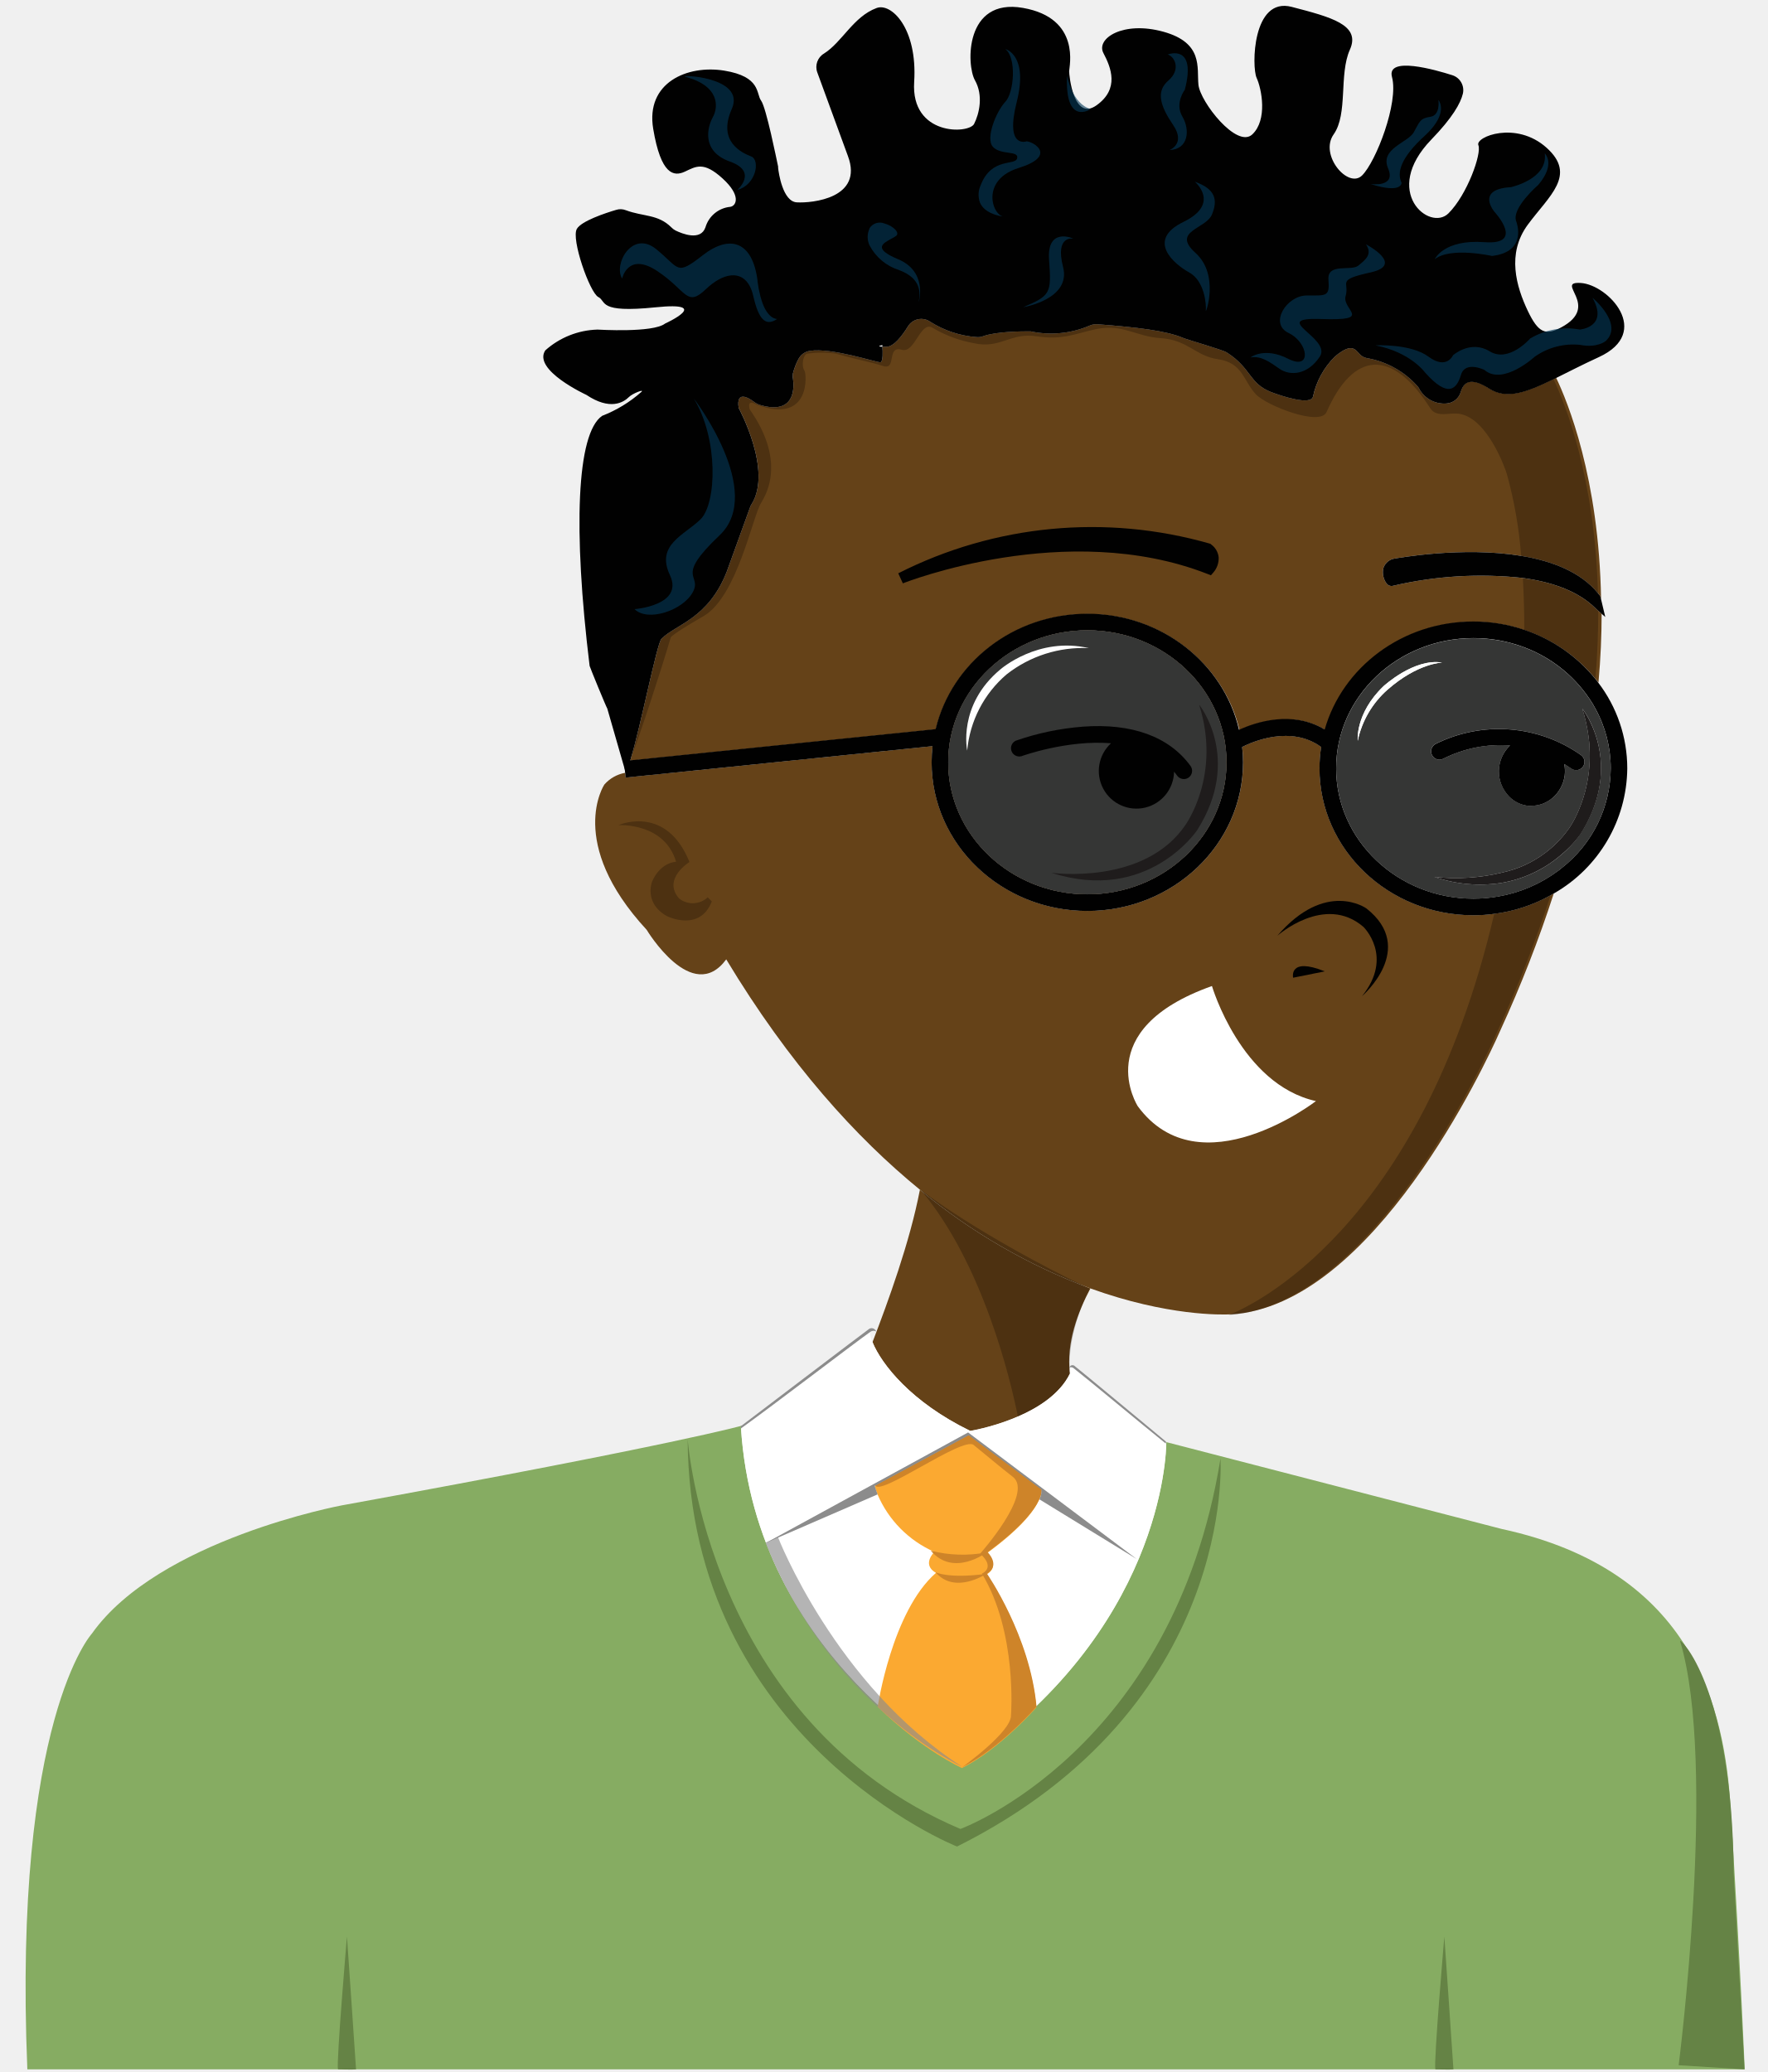
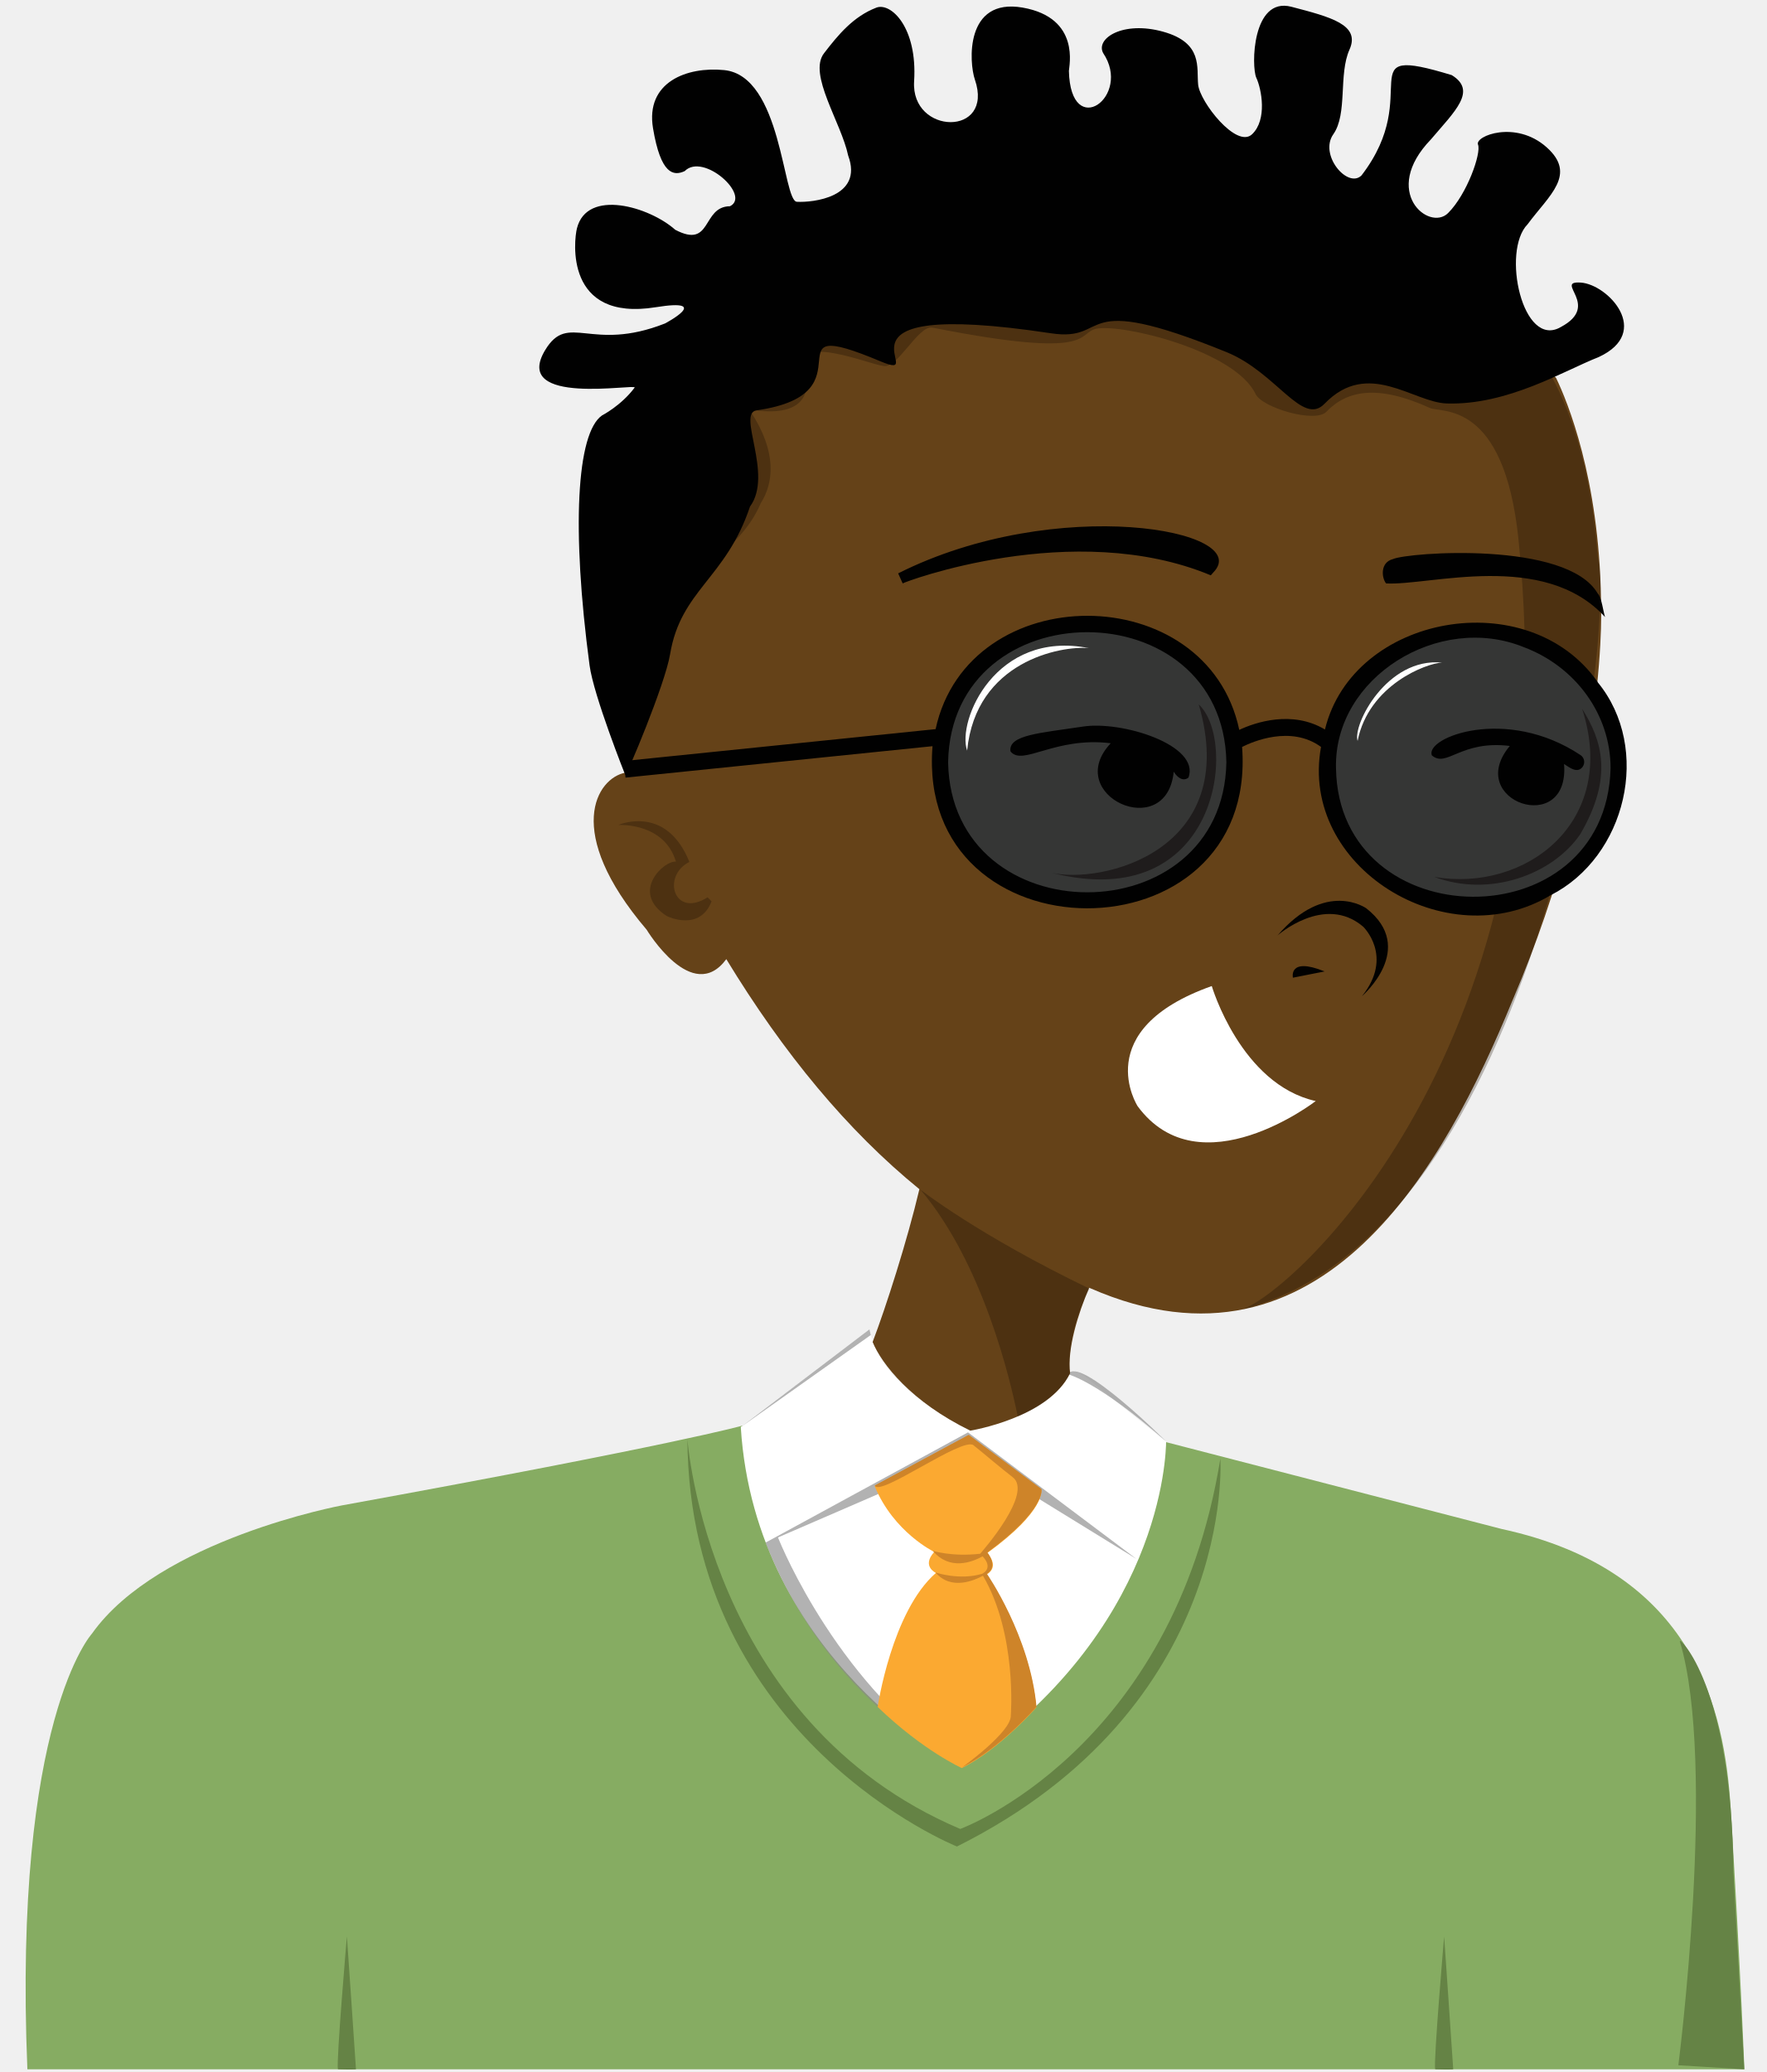
- <svg xmlns="http://www.w3.org/2000/svg" viewBox="0 0 310.96 364.63">
+ <svg xmlns="http://www.w3.org/2000/svg" data-name="trAvatar" viewBox="0 0 143.95 168.8">
  <defs>
-     <style>.cls-1{isolation:isolate;}.cls-2{fill:none;}.cls-3{fill:#654218;}.cls-4{fill:#2a1c0f;mix-blend-mode:multiply;opacity:0.29;}.cls-5{fill:#010101;}.cls-6{fill:#053a59;opacity:0.61;}.cls-7{fill:#86ac62;}.cls-8{fill:#658345;}.cls-9{fill:#fff;}.cls-10{fill:#fba931;}.cls-11{fill:#ce8429;}.cls-12,.cls-13{fill:#8c8c8c;}.cls-13{opacity:0.65;}.cls-14{fill:#353635;}.cls-15{fill:#1f1c1c;}</style>
+     <style>.cls-2{fill:#010101}.cls-3{fill:#353635}.cls-4{fill:#2a1c0f;mix-blend-mode:multiply;opacity:.29}.cls-6{fill:#fff}.cls-9{fill:#898989;opacity:.65}.cls-10{fill:#658345}.cls-13{fill:#1f1c1c}</style>
  </defs>
-   <g class="cls-1">
-     <g id="Layer_1" data-name="Layer 1">
-       <rect class="cls-2" width="310.96" height="364.63" />
-       <g id="skin">
-         <path class="cls-3" d="M188.28,241.67c-3.79,7.89-17.55,10.13-17.55,10.13-10.4-5.06-15.61-11.72-17.2-15.61h0c2.69-7,6.56-17.55,8.34-26.82a102.9,102.9,0,0,0,30,17.37C189.73,230.76,187.55,236.34,188.28,241.67Z" />
-         <path class="cls-3" d="M191.34,110.92c-13.5,0-24.49,10.42-24.49,23.23s11,23.23,24.49,23.23,24.48-10.42,24.48-23.23S204.84,110.92,191.34,110.92Zm81.51,46.63a27.24,27.24,0,0,1-9.92,3.26,26,26,0,0,1-3.66.25c-14.93,0-27.08-11.6-27.08-25.85a24.59,24.59,0,0,1,.29-3.77c-5.35-3.88-12.12-.9-13.9,0a22.15,22.15,0,0,1,.16,2.71c0,14.42-12.3,26.15-27.4,26.15s-27.4-11.73-27.4-26.15a26.92,26.92,0,0,1,.16-2.85l-54,5.53L110,136a6.35,6.35,0,0,0-3.66,2.07s-6.77,10.17,7.45,25.56c0,0,8,13.35,14,5.2,11.07,18.38,22.85,31.37,34.09,40.54a102.9,102.9,0,0,0,30,17.37c13.56,4.89,23.16,4.63,24.59,4.56h.18a23.65,23.65,0,0,0,4.58-.74c24.38-6.32,42.81-49.31,42.81-49.31a219.81,219.81,0,0,0,9.36-24A6.65,6.65,0,0,1,272.85,157.55Zm8.38-50.07-1.09-1c-3.07-2.71-7.49-4.12-12.17-4.77a68,68,0,0,0-22.81,1.37,1.09,1.09,0,0,1-1.22-.46,3.31,3.31,0,0,1-.52-2.64,2.52,2.52,0,0,1,1.51-1.57l.2-.06c.74-.14,12.21-2.24,22.54-.53,5.38.89,10.44,2.8,13.51,6.57h0a2.88,2.88,0,0,1,.27.34l.13.15.15.59c-.36-21.47-5.94-34.87-7.91-39l-.48.24c-4.82,2.35-8.22,3.59-11.28,1.65-3.41-2.16-4.51-1.06-5,.52A2.81,2.81,0,0,1,254.63,71a5,5,0,0,1-4.95-2.68,2.18,2.18,0,0,0-.32-.43,15.41,15.41,0,0,0-8.57-4.82,2.94,2.94,0,0,1-1-.32c-1.24-.72-1.39-2.94-4.9,0a14.1,14.1,0,0,0-3.84,7c-.31,1.72-5.7-.11-7.34-.74-3.95-1.52-3.48-4.22-7.87-7-.76-.47-6.87-2.21-7.7-2.56-2.89-1.24-8.24-1.88-15.08-2.39a2.83,2.83,0,0,0-1.35.25,17.16,17.16,0,0,1-10.36,1,3,3,0,0,0-.41,0c-1,0-5.6,0-7.95.86a2.71,2.71,0,0,1-1.2.15,17.73,17.73,0,0,1-8.08-2.68,2.74,2.74,0,0,0-3.94.8c-1.08,1.74-2.51,3.58-3.78,3.58h-.72c.06.73.15,2.6-.33,2.73s-8.57-2.63-12.47-2a2.73,2.73,0,0,0-2,1.5,11.31,11.31,0,0,0-.93,2.41,2.74,2.74,0,0,0,0,1c.21,1.48.45,6.49-5.89,4.58a3,3,0,0,1-.87-.45c-.93-.71-3.28-2.23-2.8,1,0,0,6,11,2.28,16.92a2.11,2.11,0,0,0-.26.52l-4.11,11.36c-3.26,8.34-9,9.27-11.5,11.83-.8.82-3.69,15.57-5.39,21.07l0,.08c0,.11-.09.2-.13.3l53.8-5.5c2.78-11.62,13.7-20.31,26.71-20.31s24,8.76,26.73,20.44c2.82-1.3,9.28-3.52,15.08-.06,3.14-10.95,13.67-19,26.12-19a27.8,27.8,0,0,1,9,1.46,27.18,27.18,0,0,1,12.51,8.65,5.26,5.26,0,0,1,.45.58c.39-4.28.55-8.32.56-12.12Zm-89.89,3.44c-13.5,0-24.49,10.42-24.49,23.23s11,23.23,24.49,23.23,24.48-10.42,24.48-23.23S204.84,110.92,191.34,110.92Z" />
+   <g style="isolation:isolate">
+     <g id="avatar">
+       <path d="M0 0h143.95v168.8H0z" style="fill:none" />
+       <path id="sweater" d="M142.1 168.58H2.23c-1.17-28.49 5.26-35.49 5.26-35.49 5.44-7.68 20.37-10.45 20.37-10.45 27.51-5.01 32.63-6.5 32.63-6.5v.03l-.13.1c18.76 1.43 26 1.17 34.65 1.22l27.32 7.07c15.78 3.41 18.17 14.82 18.66 22.71.85 13.86 1.12 21.32 1.12 21.32Z" style="fill:#86ac62" />
+       <g id="sweater_x5F_shade">
+         <path id="sweater_x5F_vneck" d="M56 117.22s1.6 23.03 22.23 31.78c0 0 17.33-6.34 21.19-30.17 0 0 1.33 20.21-21.46 31.6 0 0-21.82-8.73-21.96-33.21" class="cls-10" />
+         <path d="M136.86 133.7c-.11-.37 4.24 3.52 4.36 18.91l.88 15.97-5.37-.33s3.15-24.48.12-34.54ZM27.53 168.58c-.15-.58.73-10.82.73-10.82s.75 10.82.74 10.82c-.24.04-1.47 0-1.47 0M116.92 168.58c-.15-.58.73-10.82.73-10.82s.75 10.82.74 10.82c-.24.04-1.47 0-1.47 0" class="cls-10" />
      </g>
-       <g id="skin_shade">
-         <path class="cls-4" d="M188.26,241.72c-1.75,3.58-5.53,6-9.15,7.55C177.86,243,173,222.4,162,209.38c0,0,10.14,8,29.73,17.41C191.73,226.79,187.64,234.39,188.26,241.72Z" />
-         <path class="cls-4" d="M272.85,157.55a221.93,221.93,0,0,1-9.3,23.82s-18.17,42.39-42.29,49.17a24,24,0,0,1-5.09.88l.33-.13c3.48-1.39,33.45-14.9,46.43-70.48A27.24,27.24,0,0,0,272.85,157.55Z" />
-         <path class="cls-4" d="M281.18,104.43c-3.07-3.77-8.13-5.68-13.51-6.57a75.11,75.11,0,0,0-2.53-14.48c-.28-.95-3.35-9.61-8.2-10.53-1.89-.36-4.1.76-5.26-1-6.79-10.65-13.57-10-18.26.67-1.13,2.58-10.61-1.17-12.44-3.14-2.24-2.4-2.26-5.53-6.68-6.17-4-.58-5.2-3.39-10.11-3.71-4.21-.27-6.69-2.53-11.23-1.6-3.54.73-5.87,2-10.52,1.28s-6.44,2.28-11.09,1.21a21.76,21.76,0,0,1-7.24-2.7c-2.17-1.33-3.1,4.56-5.42,3.86-2.76-.8-.83,3.68-3.32,2.85-2.12-.7-5-1.2-8.27-2.16a17.87,17.87,0,0,0-5.06,0c-.7.11-1.09,2.14-.48,3,.39.58,1.12,9.47-8.36,6-.23-.09-1.78-1.17-1.28.78.07.33,6.92,8.59,2,16.49-1.49,2.37-4.18,16.31-10,19.84-.33.2-5.74,3.29-5.9,3.85-1.66,5.65-5.45,17.26-7,21.2,1.7-5.5,4.59-20.25,5.39-21.07,2.5-2.56,8.24-3.49,11.5-11.83L132,89.17a2.11,2.11,0,0,1,.26-.52C136,82.72,130,71.73,130,71.73c-.48-3.28,1.87-1.76,2.8-1a3,3,0,0,0,.87.45c6.34,1.91,6.1-3.1,5.89-4.58a2.74,2.74,0,0,1,0-1,11.31,11.31,0,0,1,.93-2.41,2.73,2.73,0,0,1,2-1.5c3.9-.64,12,2.11,12.47,2s.39-2,.33-2.73H156c1.27,0,2.7-1.84,3.78-3.58a2.74,2.74,0,0,1,3.94-.8,17.73,17.73,0,0,0,8.08,2.68A2.71,2.71,0,0,0,173,59c2.35-.88,6.93-.87,7.95-.86a3,3,0,0,1,.41,0,17.16,17.16,0,0,0,10.36-1A2.83,2.83,0,0,1,193.1,57c6.84.51,12.19,1.15,15.08,2.39.83.35,6.94,2.09,7.7,2.56,4.39,2.75,3.92,5.45,7.87,7,1.64.63,7,2.46,7.34.74a14.1,14.1,0,0,1,3.84-7c3.51-2.89,3.66-.67,4.9,0a2.94,2.94,0,0,0,1,.32,15.41,15.41,0,0,1,8.57,4.82,2.18,2.18,0,0,1,.32.43A5,5,0,0,0,254.63,71a2.81,2.81,0,0,0,2.47-2.07c.45-1.58,1.55-2.68,5-.52,3.06,1.94,6.46.7,11.28-1.65C275.33,70.9,280.64,83.84,281.18,104.43Z" />
-         <path class="cls-4" d="M281.23,107.48c0,3.77-.14,7.76-.5,12a27.18,27.18,0,0,0-12.51-8.65c0-3-.08-6.08-.25-9.08,4.68.65,9.1,2.06,12.17,4.77Z" />
-         <path class="cls-4" d="M124.54,157.91a3.87,3.87,0,0,1-5.05.2c-3-3.45,1.83-6.41,1.83-6.41-4-9.93-12-6.72-12.5-6.49,0,0,8.09-.52,10.15,6.45,0,0-2.67,0-4.21,3.44,0,0-1.55,3.78,2.58,6.11.3.17,5.85,2.75,7.91-2.58Z" />
+       <path id="shirt" d="M95 117.43c-.01 1.04-.32 15.47-16.72 26.47 0 0-16.76-8.77-17.93-27.64.17-.13 10.3-7.83 10.47-7.95.65 2.91 2.88 5.41 8.21 8.26 13.81-2.92 2.31-9.87 15.97.87Z" class="cls-6" />
+       <g id="shirt_x5F_shade">
+         <path d="m71.49 121.74-8.11 3.51c.33.82 5.05 12.29 14.98 18.66-.32-.15-10.78-5.04-15.99-18.24l16.49-8.98L92.58 127l-7.91-4.87c-2.78-.29-13.26-.62-13.17-.4ZM95 117.43s-7.16-7.14-7.99-5.47c0 0 2.41.56 7.99 5.47M60.36 116.26l10.47-7.96.11.46z" class="cls-9" />
+       </g>
+       <path id="tie" d="M80.38 128.27s3.51 5.06 4.04 10.84c0 0-2.99 3.41-6.06 4.93 0 0-3.14-1.4-6.86-4.98 0 0 1.15-7.79 4.75-10.92 0 0-1.2-.53-.14-1.71 0 0-3.3-1.58-4.86-5.37l7.65-4.12 5.93 4.43s.4 1.68-4.41 5.16c0 0 1.09 1.06-.05 1.75Z" style="fill:#fba931" />
+       <path id="tie_x5F_shade" d="M80.4 128.21s3.51 5.06 4.04 10.84c0 0-2.99 3.41-6.06 4.93 0 0 4.06-2.9 3.97-4.25 0 0 .52-6.58-2.27-11.36-.68.37-2.6 1.23-3.87-.27.09.04 1.98.65 3.78.12 0 0 1.01-.41.06-1.43-.86.48-2.69 1.18-4.06-.45 0 0 1.54.5 3.86.24.22-.25 4.34-4.95 2.65-6.24-.98-.75-2.17-1.78-3.19-2.6-.9-.72-7.73 4.29-8.04 3.27l7.65-4.12 5.93 4.42s.37 1.66-4.41 5.16c0 0 .94 1.15-.05 1.75Z" style="fill:#ce8429" />
+       <path id="skin" d="M123.21 81.51v.01c-5.42 13.25-15.47 31.68-34.36 23.44a.6.6 0 0 1-.12-.05c-.89 2.07-1.81 5.02-1.55 6.96-1.76 3.65-8.13 4.68-8.13 4.68-4.81-2.34-7.22-5.42-7.96-7.22 1.07-2.79 2.82-8.25 3.81-12.45-5.87-4.78-11.05-11.05-15.73-18.74-2.78 3.77-6.49-2.4-6.49-2.4-6.85-8.04-4.04-12.35-1.75-12.79l.02.2s2.69-31.96 2.63-31.96c3.73-14.77 58.14-17.04 73.19-.4.92 1.91 3.5 8.12 3.66 18.05-.02-.18.84 13.87-7.21 32.66Z" style="fill:#654218" />
+       <g id="skin_x5F_shade">
+         <path d="M87.15 111.9c-.81 1.66-2.56 2.77-4.24 3.49-.58-2.89-2.81-12.44-7.92-18.47 0 0 4.69 3.69 13.76 8.06 0 0-1.89 3.52-1.6 6.91ZM101.06 106.71c3.68-.91 26.98-21.14 22.64-62.83-1.18-11.32-6.29-10.22-7.2-10.64-4.3-1.96-6.79-1.42-8.45.31-.91.94-5.22-.33-5.76-1.45-1.69-3.54-10.87-5.74-12.97-5.32-1.64.34.07 2.56-13.36-.09-1.16-.23-2.9 3.49-4.05 3.11-1.06-.11-7.41-2.76-6.39.41.18.27 1.29 4.1-4.46 3.15-.16-.03 3.21 3.98.92 7.63-1.79 4.22-6.87 6.45-6.93 5.92-2.87-25.7 22.65-26.96 23.01-27.02 15.32-2.63 25.98.69 25.98.69 1.94-1.55 19.26 4.68 22.49 10.33 3.33 6.26 3.57 14.36 3.62 14.41 1.58 5.46-4.56 55.32-29.1 61.39ZM57.65 73.1c-2.76 1.75-3.76-1.74-1.49-2.88-1.84-4.6-5.57-3.11-5.79-3.01 0 0 3.74-.24 4.7 2.99-.9-.15-3.81 2.45-.76 4.42.14.08 2.71 1.27 3.66-1.19l-.33-.33Z" class="cls-4" />
      </g>
      <g id="nose">
-         <path class="cls-5" d="M224.76,164.68s8.32-7.43,15.14-1.58c0,0,5.42,5.19-.23,12.2,0,0,9.75-8.38.76-15.44C240.43,159.86,233.29,154.73,224.76,164.68Z" />
-         <path class="cls-5" d="M227.54,172.06s-.84-3.71,5.57-1.12Z" />
+         <path d="M104.05 76.23s3.85-3.44 7.01-.73c0 0 2.51 2.41-.1 5.65 0 0 4.52-3.88.35-7.15 0 0-3.3-2.38-7.25 2.23ZM105.33 79.65s-.39-1.72 2.58-.51z" class="cls-2" />
      </g>
      <g id="hair">
-         <path id="hair_color" class="cls-5" d="M281.35,62.84c-2.86,1.31-5.34,2.6-7.53,3.68l-.48.24c-4.82,2.35-8.22,3.59-11.28,1.65-3.41-2.16-4.51-1.06-5,.52A2.81,2.81,0,0,1,254.63,71a5,5,0,0,1-4.95-2.68,2.18,2.18,0,0,0-.32-.43,15.41,15.41,0,0,0-8.57-4.82,2.94,2.94,0,0,1-1-.32c-1.24-.72-1.39-2.94-4.9,0a14.1,14.1,0,0,0-3.84,7c-.31,1.72-5.7-.11-7.34-.74-3.95-1.52-3.48-4.22-7.87-7-.76-.47-6.87-2.21-7.7-2.56-2.89-1.24-8.24-1.88-15.08-2.39a2.83,2.83,0,0,0-1.35.25,17.16,17.16,0,0,1-10.36,1,3,3,0,0,0-.41,0c-1,0-5.6,0-7.95.86a2.71,2.71,0,0,1-1.2.15,17.73,17.73,0,0,1-8.08-2.68,2.74,2.74,0,0,0-3.94.8c-1.08,1.74-2.51,3.58-3.78,3.58h-.72c0-.17,0-.29,0-.29s-1.27.23,0,.29c.06.73.15,2.6-.33,2.73s-8.57-2.63-12.47-2a2.73,2.73,0,0,0-2,1.5,11.31,11.31,0,0,0-.93,2.41,2.74,2.74,0,0,0,0,1c.21,1.48.45,6.49-5.89,4.58a3,3,0,0,1-.87-.45c-.93-.71-3.28-2.23-2.8,1,0,0,6,11,2.28,16.92a2.11,2.11,0,0,0-.26.52l-4.11,11.36c-3.26,8.34-9,9.27-11.5,11.83-.8.82-3.69,15.57-5.39,21.07l0,.08c-.07.18-.14.33-.21.48l0,.07c-.35,1-.63,1.54-.82,1.39l-3.11-10.82c-.13-.12-3.09-7.33-3.11-7.51-2.93-24-2.29-40.9,2.2-44a22.9,22.9,0,0,0,6.91-4.21c.6-.57-1.59.29-2.17.88-1,1-3.36,2.41-7.51-.36,0,0-9.5-4.37-7.23-7.83A14.41,14.41,0,0,1,105.12,58c.16,0,9.79.61,11.91-1.06,0,0,8.57-3.91-1.67-2.86s-8.58-1.05-10.08-1.81-4.83-10.24-3.77-12c.81-1.38,5-2.77,6.89-3.33a2.51,2.51,0,0,1,1.71.05c3.11,1.16,5.66.68,8,3a2.81,2.81,0,0,0,.75.57c1.19.58,4.42,1.89,5.27-.55a5.05,5.05,0,0,1,4.36-3.61c1.06-.15,2-1.95-1.35-5s-4.67-2.11-6.62-1.2-4.22.6-5.58-7.53,6-11.3,12.5-10.24,5.58,4.06,6.48,5.27,2.75,10.47,3,11.62a2.23,2.23,0,0,1,0,.23c.09.82.8,5.93,3.29,6.06,2.72.16,11.75-.74,9-8.13-1.92-5.22-4.21-11.5-5.39-14.72A2.76,2.76,0,0,1,145,9.42c3.18-2,5.16-6.49,9.23-8,2.54-1,7.24,3.47,6.63,13s9.64,9.19,10.55,7.38,1.65-5,.14-7.68S169.73-.41,180,1.39s8.13,10.39,8.13,11.14.76,8.89,4.82,6,2.56-6.63,1.21-9.19,3.46-5.72,10.54-3.76,5.88,6.32,6.18,9.33,6.77,11.3,9.48,8.74,1.65-8,.76-9.94-.76-14.31,6.17-12.5,12.2,3.16,10.24,7.53-.3,11.29-2.86,14.91,2.56,9.64,5,7.23,6.48-12.8,5.27-17.32c-1-3.74,7.63-1.28,10.6-.33a2.76,2.76,0,0,1,1.87,3.26c-.4,1.67-1.82,4.22-5.54,8.06-8.88,9.19-.3,16.27,3,13s5.88-10.54,5.27-12,6.63-4.37,12,.45.45,8.44-3.31,13.55-2,10.92,0,15.15c1.85,3.87,3.11,4.39,5.86,2.93,7.17-3.83-1.33-8.14,3.48-7.83S290.83,58.47,281.35,62.84Z" />
-         <g id="hair_highlights">
-           <path class="cls-6" d="M280.22,52.4S285.74,57,282.56,60c0,0-1.5,1.29-4.49.69a11.74,11.74,0,0,0-8,2.07s-5.61,5.17-8.88,2.33c0,0-3.36-1.64-4.11.86s-2.24,4.22-6.35-.43c0,0-2.53-3.54-8.69-4.74,0,0,6.16-.35,9.34,2s4.3-.26,4.3-.26,3.08-2.76,6.45-.69,7.1-2.24,7.1-2.24A12.48,12.48,0,0,1,278,58S283.12,57.57,280.22,52.4Z" />
-           <path class="cls-6" d="M271.82,27s2,1.81-1.13,5.52c0,0-4.77,4.12-3.9,6.42,0,0,2.17,5.36-4.26,6.1,0,0-7.29-1.65-10.07.58,0,0,1.57-3.54,8.77-3S263,37.31,263,37.31s-3.47-4,2.86-4.37C265.83,32.94,272.43,31.54,271.82,27Z" />
-           <path class="cls-6" d="M240.36,43s6.93,3.59.8,4.94-3.66,1.67-4.38,4.14,5.1,4.38-4.3,4.06,1.91,3.35-.24,6.61-5.25,3.43-7.09,2.15-3.26-2.31-5.09-2c0,0,2.39-1.91,6.61.24s3.58-2.87.08-4.54S226.43,52,229.93,52s4.06.24,3.83-2.78,4-1.44,5.25-2.47S241.56,44.76,240.36,43Z" />
-           <path class="cls-6" d="M253.1,17.59a1.55,1.55,0,0,1,.16.24c.37.68,1,2.76-2.49,6-4.34,3.94-5,6.54-4.15,8.33,0,0,.12,2-5.45.22,0,0,4.56.69,3.08-2.76s3.47-4.5,4.51-6.32,1.06-2.48,2.91-2.74S253.1,17.59,253.1,17.59Z" />
-           <path class="cls-6" d="M205.48,9.59s5.14-2,3,6.21c0,0-1.82,2.35-.43,4.71s1.07,5.78-2.25,5.89c0,0,2.89-1.07.64-4.39s-3.1-5.89-.86-7.82S206.76,10,205.48,9.59Z" />
-           <path class="cls-6" d="M187.77,13.3s.85,5,4.17,5.89C191.94,19.19,187.34,22.3,187.77,13.3Z" />
-           <path class="cls-6" d="M179.21,29.57c-3.85,1.2-4.81,3.78-4.54,5.79.18,1.4,1,2.54,1.78,2.73-.71-.09-3.2-.58-4-2.41a4,4,0,0,1,.12-3.1c1.94-5,6.11-3.34,6.42-4.74s-2.9-.5-4.27-2,.62-6.28,2.18-7.92,2-7.79,0-9.29c0,0,4.11,1,2,9.33s1.76,6.91,1.76,6.91C182,25,186,27.46,179.21,29.57Z" />
-           <path class="cls-6" d="M212.18,54.68c-.05.61,2.46-6.31-1.82-10.17s1.82-4.18,2.89-6.75.64-4.49-3-5.78c0,0,4.61,3.86-2,7.07s-1.71,7.39,1,8.89S212.29,53.51,212.18,54.68Z" />
-           <path class="cls-6" d="M120.63,13.52c-1.57-.42,10.7-.11,8.13,5.67s1.82,7.71,3.43,8.35.86,5-2.46,5.89c0,0,3.75-3.21-1.29-5s-4-6-3-7.82S126.62,15.12,120.63,13.52Z" />
-           <path class="cls-6" d="M122.08,70.12s12.61,16.44,4.54,24.08-3,6.8-4.71,10-7.9,5.31-10.25,3c0,0,8.74-.66,6.22-6s2.52-7,5.38-9.8S126.45,77.26,122.08,70.12Z" />
-           <path class="cls-6" d="M136.75,56.13c-1.72,1.15-3,.6-4-3.23l-.23-.92a6.91,6.91,0,0,0-.54-1.54c-1.51-3-4.76-2.43-7.75.43-3.43,3.28-3.33.33-8.54-3.15s-6.22,1.3-6.22,1.3c-1.56-2.54,1.79-8.6,6-5.17s3.45,4.76,8.19,1.07,8.75-2.51,9.64,4.49c0,0,0,.09,0,.14a20.26,20.26,0,0,0,.5,2.59C134.87,56.31,136.75,56.13,136.75,56.13Z" />
-           <path class="cls-6" d="M180.06,54.06s8.46-1.39,7-7.07,1.82-5,1.82-5-4.71-2.14-4.28,3.75S184.88,52,180.06,54.06Z" />
-           <path class="cls-6" d="M161.65,53.17c.31-1.61.51-4.15-3.43-5.64A8.87,8.87,0,0,1,153,43.16a3.46,3.46,0,0,1,0-2.92.43.43,0,0,1,0-.07,2.16,2.16,0,0,1,2.66-.83c1.47.4,2.77,1.62,2,2.19a7.28,7.28,0,0,1-.86.5c-1.47.81-3.23,1.71,1.18,3.57C163.1,47.7,161.8,52.78,161.65,53.17Z" />
+         <path id="hair_x5F_color" d="M130.24 29.09c-2.81 1.1-7.4 3.93-12.37 3.78-2.74-.08-6.42-3.65-9.96.02-1.81 1.88-3.92-2.55-7.98-4.2-12.64-5.14-9.3-.78-14.32-1.54-19.72-2.98-9.47 4.14-13.87 2.29-9.54-4-.47 2.61-10.1 3.99-1.64.23 1.39 5.22-.54 7.84-1.96 5.87-5.64 6.79-6.51 12.03-.41 2.47-3.56 9.92-3.65 9.84 0 0-2.58-6.46-2.91-8.94-1.48-11.1-1.06-18.93 1.02-20.36 0 0 1.54-.78 2.65-2.26.27-.37-10.09 1.57-7.28-3.07 1.89-3.12 3.69.23 9.76-2.16 0 0 3.94-2.08-.77-1.32-7.43 1.19-6.65-5.47-6.41-6.42.82-3.28 5.92-1.76 8.01.11 3.03 1.59 2.14-1.89 4.46-1.92 1.73-.86-2.17-4.4-3.69-2.86-.91.42-1.95.28-2.58-3.49-.63-3.76 2.76-5.04 5.79-4.74 4.72.46 4.77 10.67 5.93 10.73 1.26.07 5.44-.35 4.18-3.76-.57-2.71-3.29-6.63-1.97-8.34 1.16-1.51 2.39-3 4.27-3.72 1.18-.44 3.35 1.61 3.07 6s6.56 4.54 4.95-.14c-.47-1.36-.84-6.69 3.9-5.86 4.74.84 3.76 4.81 3.76 5.16.14 5.73 5.17 2.07 2.79-1.46-.63-1.18 1.6-2.65 4.88-1.74s2.72 2.93 2.86 4.32c.14 1.4 3.13 5.23 4.39 4.04s.77-3.7.35-4.6c-.42-.91-.35-6.62 2.85-5.79 3.21.84 5.65 1.46 4.74 3.49-.91 2.02-.14 5.23-1.32 6.9-1.18 1.68 1.18 4.46 2.3 3.35 5.22-6.8-1.22-10.78 7.35-8.17 2.09 1.28.25 2.94-1.7 5.24-4.11 4.26-.14 7.53 1.4 6s2.72-4.88 2.44-5.58 3.07-2.02 5.58.21.21 3.91-1.54 6.28c-2.15 2.18-.41 10.2 2.71 8.37 3.32-1.77-.62-3.76 1.61-3.62s5.86 4.04 1.47 6.07" class="cls-2" />
+       </g>
+       <path id="mouth" d="M98.72 80.33s2.36 8.01 8.47 9.37c0 0-9.45 7.29-14.51.42 0 0-4.01-6.23 6.04-9.79" class="cls-6" />
+       <g id="glasses">
+         <path id="glasses_x5F_frames" d="M130.17 55.58c-5.65-8.09-19.94-5.56-22.23 3.85-2.68-1.6-5.68-.58-6.98.03-2.62-12.36-22.06-12.4-24.74-.06-.49.05-24.95 2.55-25.4 2.6.03.27.11 1.09.14 1.35l25.01-2.56c-1.41 17.57 26.54 17.63 25.22.06.82-.41 3.96-1.8 6.43 0-1.79 9.79 10.23 17.16 18.69 12.09 6.16-3.11 8.29-11.95 3.85-17.36Z" class="cls-2" />
+         <g id="lenses">
+           <path d="M99.91 62.1c-.26 14.13-22.41 14.12-22.67 0 .26-14.13 22.41-14.13 22.67 0M131.21 62.59c-.37 14.1-22.15 13.81-22.37 0-.19-7.41 8.39-12.7 15.32-9.86 4.14 1.56 7.05 5.42 7.05 9.86" class="cls-3" />
        </g>
-       </g>
-       <path id="sweater" class="cls-7" d="M307,364.16H4.81c-2.53-61.54,11.36-76.68,11.36-76.68,11.75-16.58,44-22.57,44-22.57,59.43-10.83,70.48-14.05,70.48-14.05a.14.14,0,0,1,0,.06l-.28.21c2.53,40.77,38.73,59.71,38.73,59.71,35.35-23.64,36.11-55,36.12-57.06l59,15.28c34.08,7.36,39.25,32,40.3,49.05C306.38,348.06,307,364.16,307,364.16Z" />
-       <g id="sweater_shade">
-         <path id="sweater_vneck" class="cls-8" d="M121,253.21s3.47,49.75,48,68.65c0,0,37.44-13.69,45.76-65.18,0,0,2.87,43.66-46.35,68.27C168.39,325,121.26,306.1,121,253.21Z" />
-         <path class="cls-8" d="M295.64,288.82c-.24-.8,9.16,7.59,9.43,40.84l1.9,34.5-11.59-.72S302.19,310.55,295.64,288.82Z" />
-         <path class="cls-8" d="M59.47,364.16c-.31-1.26,1.58-23.36,1.58-23.36s1.62,23.37,1.6,23.37C62.14,364.25,59.47,364.16,59.47,364.16Z" />
-         <path class="cls-8" d="M252.57,364.16c-.32-1.26,1.58-23.36,1.58-23.36s1.62,23.37,1.6,23.37C255.24,364.25,252.57,364.16,252.57,364.16Z" />
-       </g>
-       <path id="shirt" class="cls-9" d="M205.23,253.67v.11c0,2.09-.77,33.42-36.12,57.06,0,0-36.2-18.94-38.73-59.71l.28-.21L153,234a6.05,6.05,0,0,0,.54,2.22h0c1.59,3.89,6.8,10.55,17.2,15.61a40.45,40.45,0,0,0,8.38-2.53c3.62-1.57,7.4-4,9.15-7.55,0,0,0,0,0-.05-.11-1.25.15-1.45.64-.92Z" />
-       <path id="tie" class="cls-10" d="M173.62,277.07s7.59,10.94,8.73,23.42c0,0-6.45,7.37-13.08,10.65,0,0-6.78-3-14.83-10.77,0,0,2.49-16.82,10.27-23.59,0,0-2.59-1.15-.3-3.68a19.35,19.35,0,0,1-10-10.12c-.18-.48-.36-1-.51-1.49l16.53-8.91,12.8,9.56a3.11,3.11,0,0,1-.36,1.71c-.73,1.75-2.9,4.87-9.16,9.45C173.73,273.3,176.09,275.59,173.62,277.07Z" />
-       <g id="tie_shade">
-         <path class="cls-11" d="M154,261.35l16.53-8.9L183.3,262s.82,3.58-9.52,11.15c0,0,2.35,2.29-.11,3.78,0,0,7.59,10.93,8.72,23.41,0,0-6.44,7.37-13.08,10.65,0,0,8.77-6.27,8.59-9.19,0,0,1.14-14.52-5.12-24.88,0,0,2.49-1-.31-3.51,0,0,9.49-10.64,5.75-13.52-2.12-1.62-4.69-3.83-6.9-5.61C169.38,252.73,154.62,263.56,154,261.35Z" />
-         <path class="cls-11" d="M163.79,272.89a22.52,22.52,0,0,0,9.83.3S167.78,277.63,163.79,272.89Z" />
-         <path class="cls-11" d="M164.61,276.67s2.15,1.19,8.91.3C173.52,277,168,280.67,164.61,276.67Z" />
-       </g>
-       <g id="shirt_shade">
-         <path class="cls-12" d="M182.89,263.85a3.11,3.11,0,0,0,.36-1.71l-12.8-9.56-16.53,8.91c.15.52.33,1,.51,1.49l-19.61,8.51,35.53-19.41L200,274.35Z" />
-         <path class="cls-12" d="M130.34,251s22.49-17.11,22.65-17.18.81-.3,1.22.5a1,1,0,0,0-1.07.06c-3.47,2.48-17,12.87-22.76,17C130.38,251.45,130.35,251,130.34,251Z" />
-         <path class="cls-12" d="M205.19,253.7S189.14,240.36,189,240.31s-.58-.24-.87.39a.69.69,0,0,1,.76.05c2.48,1.93,12.14,10,16.24,13.28C205.16,254,205.18,253.69,205.19,253.7Z" />
-         <path class="cls-13" d="M134.72,271.47l2.16-1S147,296.62,169.3,310.9C169.3,310.9,146.16,300.45,134.72,271.47Z" />
-       </g>
-       <path id="mouth" class="cls-9" d="M213.26,173.52s5.09,17.31,18.3,20.25c0,0-20.43,15.76-31.35.91C200.21,194.68,191.56,181.22,213.26,173.52Z" />
-       <g id="glasses">
-         <path id="glasses_frames" class="cls-5" d="M281.18,120.06a5.26,5.26,0,0,0-.45-.58,27.18,27.18,0,0,0-12.51-8.65,27.8,27.8,0,0,0-9-1.46c-12.45,0-23,8.06-26.12,19-5.8-3.46-12.26-1.24-15.08.06C215.34,116.76,204.39,108,191.34,108s-23.93,8.69-26.71,20.31l-53.8,5.5-1.06.11L110,136l.09.84,54-5.53a26.92,26.92,0,0,0-.16,2.85c0,14.42,12.29,26.15,27.4,26.15s27.4-11.73,27.4-26.15a22.15,22.15,0,0,0-.16-2.71c1.78-.9,8.55-3.88,13.9,0a24.59,24.59,0,0,0-.29,3.77c0,14.25,12.15,25.85,27.08,25.85a26,26,0,0,0,3.66-.25,27.24,27.24,0,0,0,9.92-3.26,6.65,6.65,0,0,0,.58-.33,25.62,25.62,0,0,0,12.92-22A24.87,24.87,0,0,0,281.18,120.06Zm-89.84,37.32c-13.5,0-24.49-10.42-24.49-23.23s11-23.23,24.49-23.23,24.48,10.42,24.48,23.23S204.84,157.38,191.34,157.38Zm83.47-4.64a7,7,0,0,1-.62.49,24.68,24.68,0,0,1-10.57,4.53,25,25,0,0,1-4.35.38c-13.32,0-24.16-10.28-24.16-22.93s10.84-22.92,24.16-22.92a25.19,25.19,0,0,1,8.94,1.62h0a24,24,0,0,1,12.08,10c.14.24.29.49.41.73a21.8,21.8,0,0,1,2.73,10.55A22.4,22.4,0,0,1,274.81,152.74Z" />
-         <g id="lenses">
-           <path class="cls-14" d="M215.82,134.15c0,12.81-11,23.23-24.48,23.23S166.85,147,166.85,134.15s11-23.23,24.49-23.23S215.82,121.34,215.82,134.15Z" />
-           <path class="cls-14" d="M280.7,124.66c-.12-.24-.27-.49-.41-.73a24,24,0,0,0-12.08-10h0a25.19,25.19,0,0,0-8.94-1.62c-13.32,0-24.16,10.28-24.16,22.92s10.84,22.93,24.16,22.93a25,25,0,0,0,4.35-.38,24.68,24.68,0,0,0,10.57-4.53,7,7,0,0,0,.62-.49,22.4,22.4,0,0,0,8.62-17.53A21.8,21.8,0,0,0,280.7,124.66Zm-41.79,5.72s-.51-4.77,4.53-9.61c0,0,5.35-5,10.33-4.17,0,0-4.26.07-9.6,4.76A16.51,16.51,0,0,0,238.91,130.38ZM252,132.93a1.47,1.47,0,0,1,.57-2,25,25,0,0,1,25.61,1.94,1.45,1.45,0,0,1-.83,2.65,1.43,1.43,0,0,1-.83-.26c-.42-.29-.84-.56-1.26-.82a6.61,6.61,0,0,1,.08,2,6.3,6.3,0,0,1-2.18,4,5.66,5.66,0,0,1-3.65,1.35,5.17,5.17,0,0,1-.68,0,5.54,5.54,0,0,1-3.26-1.61,6.3,6.3,0,0,1,.15-9A22.32,22.32,0,0,0,254,133.5,1.47,1.47,0,0,1,252,132.93Zm23.75,16.57a7.49,7.49,0,0,1-.65.59,21.63,21.63,0,0,1-11,5.3,24.65,24.65,0,0,1-11.69-1.07,34.58,34.58,0,0,0,12.07-.8,19.37,19.37,0,0,0,11.64-7.78l.19-.28c.18-.28.48-.76.83-1.44a24.51,24.51,0,0,0,2.56-12.46c0-.64-.1-1.29-.18-2a28.79,28.79,0,0,0-1.1-4.87,13.27,13.27,0,0,1,1.45,2.42c.12.25.25.53.38.84,1.61,3.81,3,10.65-2.16,18.81A17.9,17.9,0,0,1,275.74,149.5Z" />
+         <g id="glasses_x5F_lowlight">
+           <path d="M97.66 57.39c3.22 2.98 1.67 17.22-12.04 13.7 4.06.98 15.53-1.72 12.04-13.7M128.74 67.96c-2.26 3.3-7.38 5.17-11.89 3.48 7.41 1.28 15.04-4.45 12.04-13.7 1.64 2.6 2.55 5.59-.15 10.22" class="cls-13" />
        </g>
-         <g id="glasses_lowlight">
-           <path class="cls-15" d="M211,124s7.64,9.46-.33,22.07c0,0-8.64,13-25.67,7.52,0,0,16.47,2.33,23.71-8.58C208.66,145,214.94,136.4,211,124Z" />
-           <path class="cls-15" d="M278.11,146.8a17.9,17.9,0,0,1-2.37,2.7,7.49,7.49,0,0,1-.65.59,21.63,21.63,0,0,1-11,5.3,24.65,24.65,0,0,1-11.69-1.07,34.58,34.58,0,0,0,12.07-.8,19.37,19.37,0,0,0,11.64-7.78l.19-.28c.18-.28.48-.76.83-1.44a24.51,24.51,0,0,0,2.56-12.46c0-.64-.1-1.29-.18-2a28.79,28.79,0,0,0-1.1-4.87,13.27,13.27,0,0,1,1.45,2.42c.12.25.25.53.38.84C281.88,131.8,283.26,138.64,278.11,146.8Z" />
-         </g>
-         <g id="glasses_highlight">
-           <path class="cls-9" d="M170.19,132.09s-1.73-8,5.84-14.29c0,0,6.64-5.83,15.58-3.74a21.73,21.73,0,0,0-14.49,4.62A20,20,0,0,0,170.19,132.09Z" />
-           <path class="cls-9" d="M253.77,116.6s-4.26.07-9.6,4.76a16.51,16.51,0,0,0-5.26,9s-.51-4.77,4.53-9.61C243.44,120.77,248.79,115.81,253.77,116.6Z" />
+         <g id="glasses_x5F_highlight">
+           <path d="M78.79 61.15c-.85-2.41 2.31-9.86 9.92-8.35-2.3-.21-9.21 1.08-9.92 8.35M117.48 53.98c-1.25.04-5.97 1.81-6.88 6.38-.42-1.3 2.38-6.82 6.88-6.38" class="cls-6" />
        </g>
      </g>
      <g id="eyes">
-         <path class="cls-5" d="M209.15,136.84a1.46,1.46,0,0,1-2-.32c-.18-.26-.37-.49-.56-.72a6.62,6.62,0,1,1-11.09-5c-7.73-.63-15.64,2.23-15.77,2.28a1.46,1.46,0,0,1-1-2.73,46.91,46.91,0,0,1,11.78-2.47c8.65-.65,15.23,1.75,19,6.94A1.46,1.46,0,0,1,209.15,136.84Z" />
-         <path class="cls-5" d="M278.54,134.91a1.44,1.44,0,0,1-1.2.62,1.43,1.43,0,0,1-.83-.26c-.42-.29-.84-.56-1.26-.82a6.61,6.61,0,0,1,.08,2,6.3,6.3,0,0,1-2.18,4,5.66,5.66,0,0,1-3.65,1.35,5.17,5.17,0,0,1-.68,0,5.54,5.54,0,0,1-3.26-1.61,6.3,6.3,0,0,1,.15-9A22.32,22.32,0,0,0,254,133.5a1.46,1.46,0,1,1-1.42-2.56,25,25,0,0,1,25.61,1.94A1.45,1.45,0,0,1,278.54,134.91Z" />
+         <path d="M96.82 63.35c-.48.37-.94-.07-1.2-.48-.58 5.82-9.12 1.92-5.13-2.32-4.57-.56-7.19 1.91-8.17.66-.19-1.34 2.42-1.49 5.85-2.01 3.18-.52 9.64 1.49 8.65 4.16ZM128.95 62.45c-.44.61-1.08.08-1.53-.21.48 5.98-8.19 3.04-4.42-1.47-4.02-.49-5.13 1.81-6.35.77-.59-1.45 6.05-4.06 12.12-.02.31.21.38.64.17.94Z" class="cls-2" />
      </g>
      <g id="eyebrows">
-         <path class="cls-5" d="M213.53,100.72l-.45.52-.64-.25c-24.8-9.69-53.29,1.55-53.57,1.67l-.81-1.77a75.33,75.33,0,0,1,54.8-5.23l.16.06.12.11a3.19,3.19,0,0,1,1.3,2.25A3.81,3.81,0,0,1,213.53,100.72Z" />
-         <path class="cls-5" d="M282.47,108.58l-.73-.64-.51-.46-1.09-1c-3.07-2.71-7.49-4.12-12.17-4.77a68,68,0,0,0-22.81,1.37,1.09,1.09,0,0,1-1.22-.46,3.31,3.31,0,0,1-.52-2.64,2.52,2.52,0,0,1,1.51-1.57l.2-.06c.74-.14,12.21-2.24,22.54-.53,5.38.89,10.44,2.8,13.51,6.57h0a2.88,2.88,0,0,1,.27.34l.13.15.15.59h0Z" />
+         <path d="m98.85 46.63-.21.24c-11.2-4.67-25.08.58-25.1.66l-.37-.82c12.91-6.48 29.05-3.52 25.68-.08M130.76 50.27c-4.99-5.46-14.31-2.54-17.84-2.74-.38-.48-.48-1.71.55-1.98 1.24-.56 14.2-1.51 16.69 2.8.32.28.46 1.54.6 1.92" class="cls-2" />
      </g>
    </g>
  </g>
</svg>
